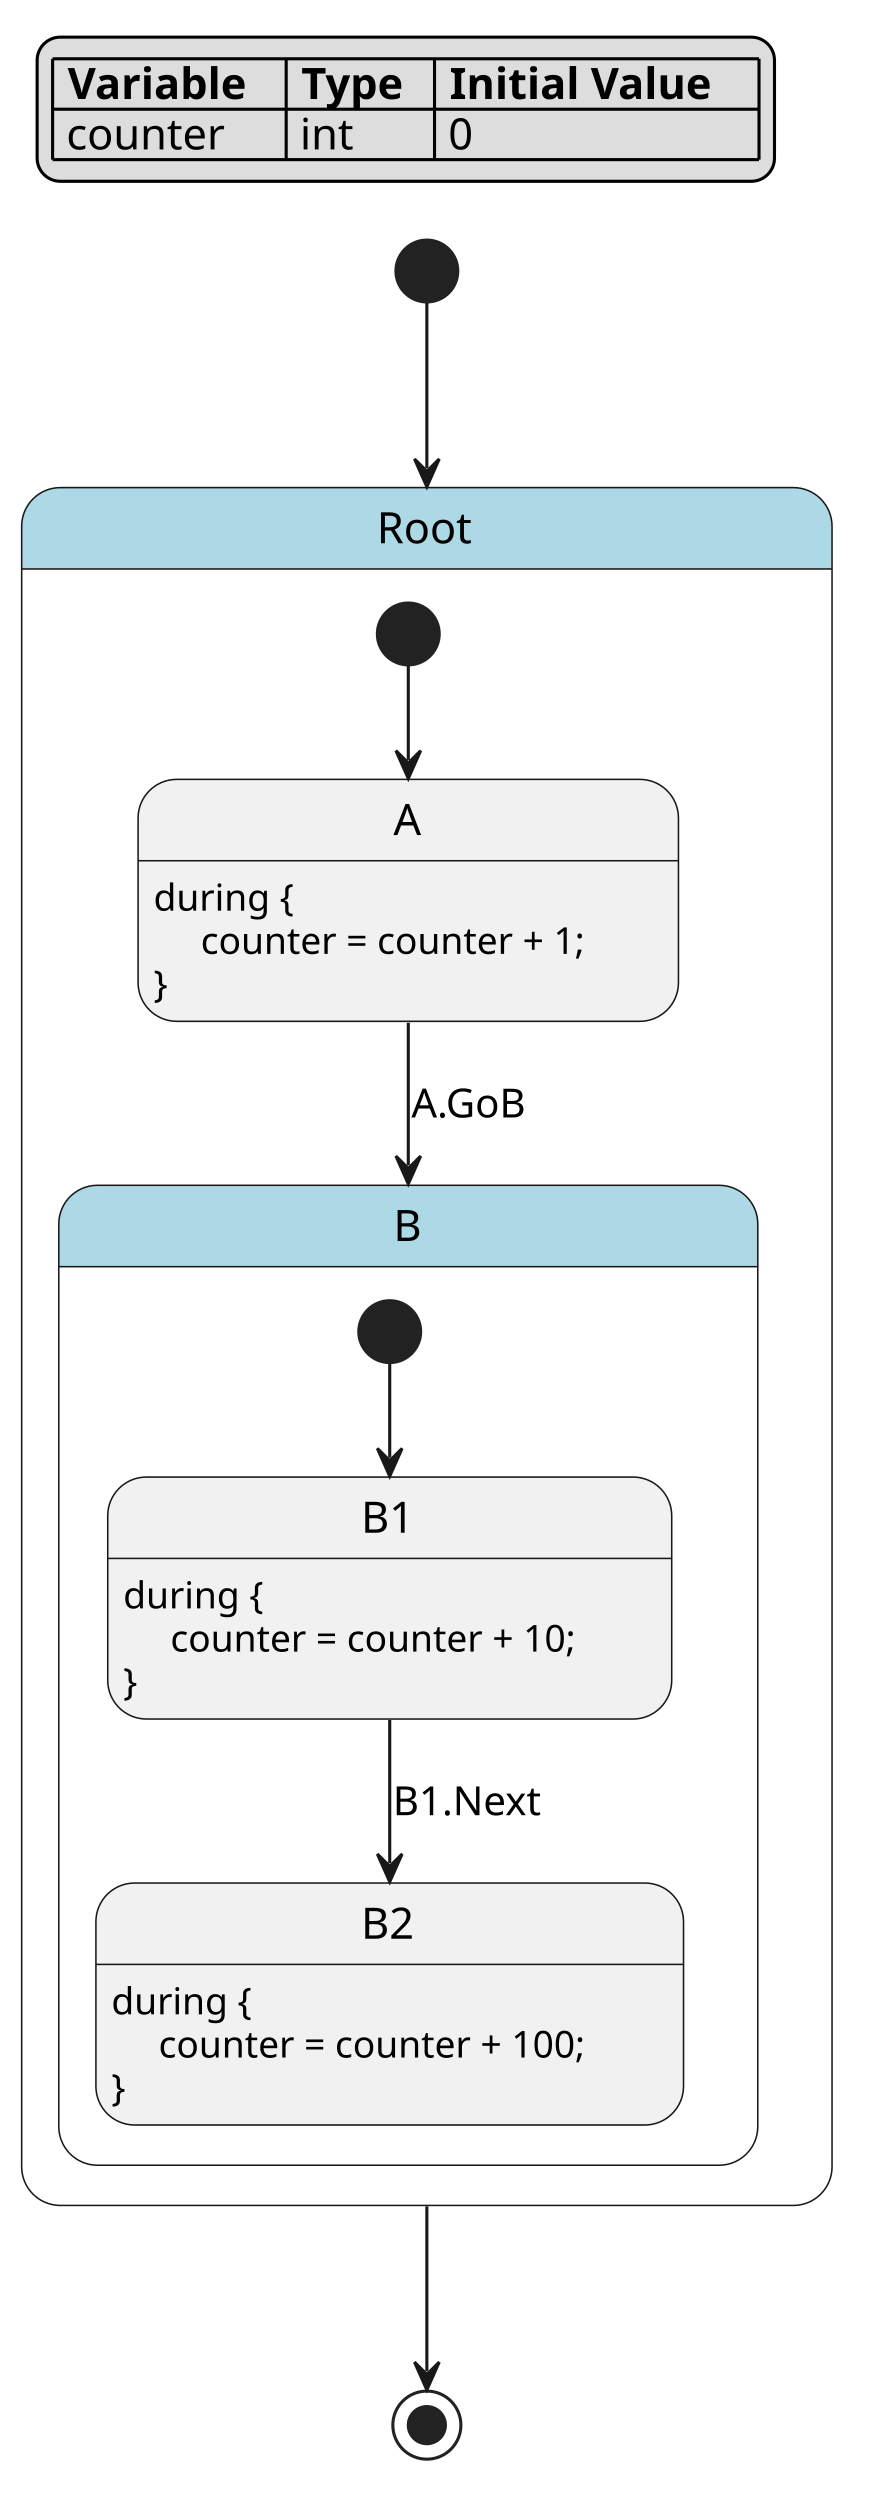
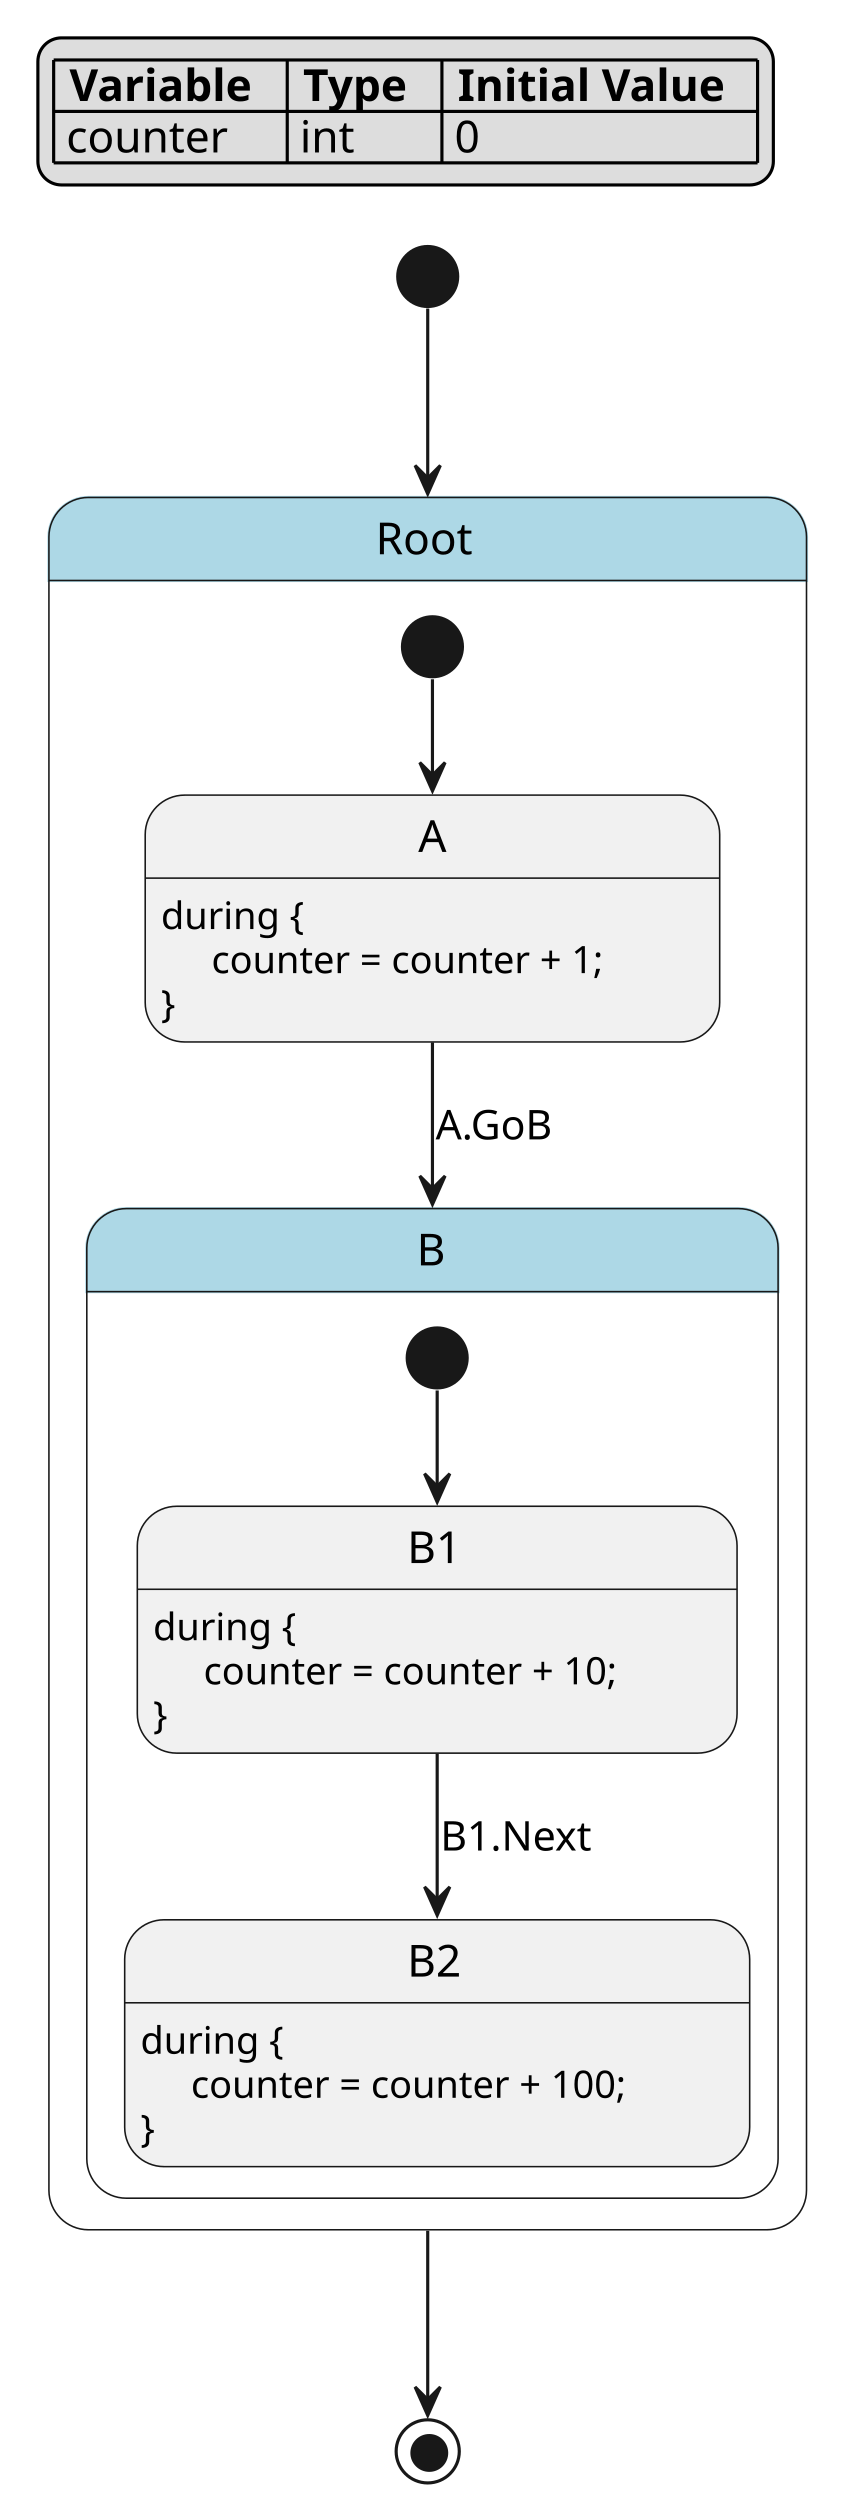
- <svg xmlns="http://www.w3.org/2000/svg" contentStyleType="text/css" data-diagram-type="STATE" height="808px" preserveAspectRatio="none" style="width:283px;height:808px;background:#FFFFFF;" version="1.1" viewBox="0 0 283 808" width="283px" zoomAndPan="magnify">
+ <svg xmlns="http://www.w3.org/2000/svg" contentStyleType="text/css" height="792px" preserveAspectRatio="none" style="width:269px;height:792px;background:#FFFFFF;" version="1.1" viewBox="0 0 269 792" width="269px" zoomAndPan="magnify">
  <defs />
  <g>
-     <g class="legend" data-source-line="10">
-       <rect fill="#DDDDDD" height="46.594" rx="7.5" ry="7.5" style="stroke:#000000;stroke-width:1;" width="238.314" x="12" y="12" />
-       <text fill="#000000" font-family="sans-serif" font-size="14" font-weight="bold" lengthAdjust="spacing" textLength="65.748" x="21.874" y="31.995">Variable</text>
-       <text fill="#000000" font-family="sans-serif" font-size="14" font-weight="bold" lengthAdjust="spacing" textLength="38.192" x="97.37" y="31.995">Type</text>
-       <text fill="#000000" font-family="sans-serif" font-size="14" font-weight="bold" lengthAdjust="spacing" textLength="95.129" x="145.31" y="31.995">Initial Value</text>
-       <text fill="#000000" font-family="sans-serif" font-size="14" lengthAdjust="spacing" textLength="53.867" x="21.45" y="48.292">counter</text>
-       <text fill="#000000" font-family="sans-serif" font-size="14" lengthAdjust="spacing" textLength="18.252" x="96.946" y="48.292">int</text>
-       <text fill="#000000" font-family="sans-serif" font-size="14" lengthAdjust="spacing" textLength="8.907" x="144.887" y="48.292">0</text>
-       <line style="stroke:#000000;stroke-width:1;" x1="17" x2="245.314" y1="19" y2="19" />
-       <line style="stroke:#000000;stroke-width:1;" x1="17" x2="245.314" y1="35.297" y2="35.297" />
-       <line style="stroke:#000000;stroke-width:1;" x1="17" x2="245.314" y1="51.594" y2="51.594" />
-       <line style="stroke:#000000;stroke-width:1;" x1="17" x2="17" y1="19" y2="51.594" />
-       <line style="stroke:#000000;stroke-width:1;" x1="92.496" x2="92.496" y1="19" y2="51.594" />
-       <line style="stroke:#000000;stroke-width:1;" x1="140.436" x2="140.436" y1="19" y2="51.594" />
-       <line style="stroke:#000000;stroke-width:1;" x1="245.314" x2="245.314" y1="19" y2="51.594" />
+     <rect fill="#DDDDDD" height="46.594" id="_legend" rx="7.5" ry="7.5" style="stroke:#000000;stroke-width:1.0;" width="233" x="12" y="12" />
+     <text fill="#000000" font-family="sans-serif" font-size="14" font-weight="bold" lengthAdjust="spacing" textLength="64" x="22" y="31.995">Variable</text>
+     <text fill="#000000" font-family="sans-serif" font-size="14" font-weight="bold" lengthAdjust="spacing" textLength="39" x="96" y="31.995">Type</text>
+     <text fill="#000000" font-family="sans-serif" font-size="14" font-weight="bold" lengthAdjust="spacing" textLength="90" x="145" y="31.995">Initial Value</text>
+     <text fill="#000000" font-family="sans-serif" font-size="14" lengthAdjust="spacing" textLength="54" x="21" y="48.292">counter</text>
+     <text fill="#000000" font-family="sans-serif" font-size="14" lengthAdjust="spacing" textLength="17" x="95" y="48.292">int</text>
+     <text fill="#000000" font-family="sans-serif" font-size="14" lengthAdjust="spacing" textLength="9" x="144" y="48.292">0</text>
+     <line style="stroke:#000000;stroke-width:1.0;" x1="17" x2="240" y1="19" y2="19" />
+     <line style="stroke:#000000;stroke-width:1.0;" x1="17" x2="240" y1="35.297" y2="35.297" />
+     <line style="stroke:#000000;stroke-width:1.0;" x1="17" x2="240" y1="51.594" y2="51.594" />
+     <line style="stroke:#000000;stroke-width:1.0;" x1="17" x2="17" y1="19" y2="51.594" />
+     <line style="stroke:#000000;stroke-width:1.0;" x1="91" x2="91" y1="19" y2="51.594" />
+     <line style="stroke:#000000;stroke-width:1.0;" x1="140" x2="140" y1="19" y2="51.594" />
+     <line style="stroke:#000000;stroke-width:1.0;" x1="240" x2="240" y1="19" y2="51.594" />
+     <path d="M28,157.594 L243,157.594 A12.5,12.5 0 0 1 255.5,170.094 L255.5,183.891 L15.5,183.891 L15.5,170.094 A12.5,12.5 0 0 1 28,157.594 " fill="#ADD8E6" style="stroke:#ADD8E6;stroke-width:1.0;" />
+     <rect fill="none" height="548.797" rx="12.5" ry="12.5" style="stroke:#181818;stroke-width:0.5;" width="240" x="15.5" y="157.594" />
+     <line style="stroke:#181818;stroke-width:0.5;" x1="15.5" x2="255.5" y1="183.891" y2="183.891" />
+     <text fill="#000000" font-family="sans-serif" font-size="14" lengthAdjust="spacing" textLength="33" x="119" y="175.589">Root</text>
+     <g id="root.root__a">
+       <rect fill="#F1F1F1" height="78.203" rx="12.5" ry="12.5" style="stroke:#181818;stroke-width:0.5;" width="182" x="46" y="251.891" />
+       <line style="stroke:#181818;stroke-width:0.5;" x1="46" x2="228" y1="278.188" y2="278.188" />
+       <text fill="#000000" font-family="sans-serif" font-size="14" lengthAdjust="spacing" textLength="9" x="132.5" y="269.886">A</text>
+       <text fill="#000000" font-family="sans-serif" font-size="12" lengthAdjust="spacing" textLength="52" x="51" y="294.326">during {</text>
+       <text fill="#000000" font-family="sans-serif" font-size="12" lengthAdjust="spacing" textLength="146" x="67" y="308.295">counter = counter + 1;</text>
+       <text fill="#000000" font-family="sans-serif" font-size="12" lengthAdjust="spacing" textLength="8" x="51" y="322.264">}</text>
    </g>
-     <path d="M19.5,157.594 L256.416,157.594 A12.5,12.5 0 0 1 268.916,170.094 L268.916,183.891 L7,183.891 L7,170.094 A12.5,12.5 0 0 1 19.5,157.594" fill="#ADD8E6" />
-     <rect fill="none" height="555.207" rx="12.5" ry="12.5" style="stroke:#181818;stroke-width:0.5;" width="261.916" x="7" y="157.594" />
-     <line style="stroke:#181818;stroke-width:0.5;" x1="7" x2="268.916" y1="183.891" y2="183.891" />
-     <text fill="#000000" font-family="sans-serif" font-size="14" lengthAdjust="spacing" textLength="32.348" x="121.784" y="175.589">Root</text>
-     <g class="entity" data-qualified-name="root.root__a" id="ent0003">
-       <rect fill="#F1F1F1" height="78.203" rx="12.5" ry="12.5" style="stroke:#181818;stroke-width:0.5;" width="174.647" x="44.63" y="251.891" />
-       <line style="stroke:#181818;stroke-width:0.5;" x1="44.63" x2="219.276" y1="278.188" y2="278.188" />
-       <text fill="#000000" font-family="sans-serif" font-size="14" lengthAdjust="spacing" textLength="9.577" x="127.165" y="269.886">A</text>
-       <text fill="#000000" font-family="sans-serif" font-size="12" lengthAdjust="spacing" textLength="50.162" x="49.63" y="294.326">during {</text>
-       <text fill="#000000" font-family="sans-serif" font-size="12" lengthAdjust="spacing" textLength="139.389" x="64.888" y="308.295">counter = counter + 1;</text>
-       <text fill="#000000" font-family="sans-serif" font-size="12" lengthAdjust="spacing" textLength="7.635" x="49.63" y="322.264">}</text>
+     <path d="M40,382.891 L234,382.891 A12.5,12.5 0 0 1 246.5,395.391 L246.5,409.188 L27.5,409.188 L27.5,395.391 A12.5,12.5 0 0 1 40,382.891 " fill="#ADD8E6" style="stroke:#ADD8E6;stroke-width:1.0;" />
+     <rect fill="none" height="313.5" rx="12.5" ry="12.5" style="stroke:#181818;stroke-width:0.5;" width="219" x="27.5" y="382.891" />
+     <line style="stroke:#181818;stroke-width:0.5;" x1="27.5" x2="246.5" y1="409.188" y2="409.188" />
+     <text fill="#000000" font-family="sans-serif" font-size="14" lengthAdjust="spacing" textLength="10" x="132" y="400.886">B</text>
+     <g id="root.root__b.root__b__b1">
+       <rect fill="#F1F1F1" height="78.203" rx="12.5" ry="12.5" style="stroke:#181818;stroke-width:0.5;" width="190" x="43.5" y="477.188" />
+       <line style="stroke:#181818;stroke-width:0.5;" x1="43.5" x2="233.5" y1="503.484" y2="503.484" />
+       <text fill="#000000" font-family="sans-serif" font-size="14" lengthAdjust="spacing" textLength="19" x="129" y="495.183">B1</text>
+       <text fill="#000000" font-family="sans-serif" font-size="12" lengthAdjust="spacing" textLength="52" x="48.5" y="519.623">during {</text>
+       <text fill="#000000" font-family="sans-serif" font-size="12" lengthAdjust="spacing" textLength="154" x="64.5" y="533.592">counter = counter + 10;</text>
+       <text fill="#000000" font-family="sans-serif" font-size="12" lengthAdjust="spacing" textLength="8" x="48.5" y="547.561">}</text>
    </g>
-     <path d="M31.5,383.091 L232.416,383.091 A12.5,12.5 0 0 1 244.916,395.591 L244.916,409.387 L19,409.387 L19,395.591 A12.5,12.5 0 0 1 31.5,383.091" fill="#ADD8E6" />
-     <rect fill="none" height="316.71" rx="12.5" ry="12.5" style="stroke:#181818;stroke-width:0.5;" width="225.916" x="19" y="383.091" />
-     <line style="stroke:#181818;stroke-width:0.5;" x1="19" x2="244.916" y1="409.387" y2="409.387" />
-     <text fill="#000000" font-family="sans-serif" font-size="14" lengthAdjust="spacing" textLength="9.604" x="127.156" y="401.086">B</text>
-     <g class="entity" data-qualified-name="root.root__b.root__b__b1" id="ent0005">
-       <rect fill="#F1F1F1" height="78.203" rx="12.5" ry="12.5" style="stroke:#181818;stroke-width:0.5;" width="182.281" x="34.82" y="477.387" />
-       <line style="stroke:#181818;stroke-width:0.5;" x1="34.82" x2="217.101" y1="503.684" y2="503.684" />
-       <text fill="#000000" font-family="sans-serif" font-size="14" lengthAdjust="spacing" textLength="18.512" x="116.705" y="495.383">B1</text>
-       <text fill="#000000" font-family="sans-serif" font-size="12" lengthAdjust="spacing" textLength="50.162" x="39.82" y="519.823">during {</text>
-       <text fill="#000000" font-family="sans-serif" font-size="12" lengthAdjust="spacing" textLength="147.023" x="55.078" y="533.792">counter = counter + 10;</text>
-       <text fill="#000000" font-family="sans-serif" font-size="12" lengthAdjust="spacing" textLength="7.635" x="39.82" y="547.76">}</text>
+     <g id="root.root__b.root__b__b2">
+       <rect fill="#F1F1F1" height="78.203" rx="12.5" ry="12.5" style="stroke:#181818;stroke-width:0.5;" width="198" x="39.5" y="608.188" />
+       <line style="stroke:#181818;stroke-width:0.5;" x1="39.5" x2="237.5" y1="634.484" y2="634.484" />
+       <text fill="#000000" font-family="sans-serif" font-size="14" lengthAdjust="spacing" textLength="19" x="129" y="626.183">B2</text>
+       <text fill="#000000" font-family="sans-serif" font-size="12" lengthAdjust="spacing" textLength="52" x="44.5" y="650.623">during {</text>
+       <text fill="#000000" font-family="sans-serif" font-size="12" lengthAdjust="spacing" textLength="162" x="60.5" y="664.592">counter = counter + 100;</text>
+       <text fill="#000000" font-family="sans-serif" font-size="12" lengthAdjust="spacing" textLength="8" x="44.5" y="678.561">}</text>
    </g>
-     <g class="entity" data-qualified-name="root.root__b.root__b__b2" id="ent0006">
-       <rect fill="#F1F1F1" height="78.203" rx="12.5" ry="12.5" style="stroke:#181818;stroke-width:0.5;" width="189.916" x="31" y="608.597" />
-       <line style="stroke:#181818;stroke-width:0.5;" x1="31" x2="220.916" y1="634.894" y2="634.894" />
-       <text fill="#000000" font-family="sans-serif" font-size="14" lengthAdjust="spacing" textLength="18.512" x="116.702" y="626.593">B2</text>
-       <text fill="#000000" font-family="sans-serif" font-size="12" lengthAdjust="spacing" textLength="50.162" x="36" y="651.033">during {</text>
-       <text fill="#000000" font-family="sans-serif" font-size="12" lengthAdjust="spacing" textLength="154.658" x="51.258" y="665.002">counter = counter + 100;</text>
-       <text fill="#000000" font-family="sans-serif" font-size="12" lengthAdjust="spacing" textLength="7.635" x="36" y="678.971">}</text>
+     <ellipse cx="138.5" cy="430.188" fill="#181818" rx="10" ry="10" style="stroke:none;stroke-width:1.0;" />
+     <g id="link_*start*root__b_root__b__b1">
+       <path d="M138.5,440.498 C138.5,448.137 138.5,459.538 138.5,471.158 " fill="none" id="*start*root__b-to-root__b__b1" style="stroke:#181818;stroke-width:1.0;" />
+       <polygon fill="#181818" points="138.5,475.858,142.5,466.858,138.5,470.858,134.5,466.858,138.5,475.858" style="stroke:#181818;stroke-width:1.0;" />
    </g>
-     <g class="start_entity" data-qualified-name="root.root__b..start.root__b" data-source-line="23" id="ent0002">
-       <ellipse cx="125.96" cy="430.387" fill="#222222" rx="10" ry="10" style="stroke:#222222;stroke-width:1;" />
+     <g id="link_root__b__b1_root__b__b2">
+       <path d="M138.5,555.538 C138.5,570.097 138.5,586.788 138.5,601.857 " fill="none" id="root__b__b1-to-root__b__b2" style="stroke:#181818;stroke-width:1.0;" />
+       <polygon fill="#181818" points="138.5,606.758,142.5,597.758,138.5,601.758,134.5,597.758,138.5,606.758" style="stroke:#181818;stroke-width:1.0;" />
+       <text fill="#000000" font-family="sans-serif" font-size="13" lengthAdjust="spacing" textLength="51" x="139.5" y="586.254">B1.Next</text>
    </g>
-     <g class="link" data-entity-1="ent0002" data-entity-2="ent0005" data-link-type="dependency" data-source-line="23" id="lnk3">
-       <path d="M125.96,440.717 C125.96,449.608 125.96,457.618 125.96,471.118" fill="none" id="*start*root__b-to-root__b__b1" style="stroke:#181818;stroke-width:1;" />
-       <polygon fill="#181818" points="125.96,477.118,129.96,468.118,125.96,472.118,121.96,468.118,125.96,477.118" style="stroke:#181818;stroke-width:1;" />
+     <ellipse cx="137" cy="204.891" fill="#181818" rx="10" ry="10" style="stroke:none;stroke-width:1.0;" />
+     <g id="link_*start*root_root__a">
+       <path d="M137,215.201 C137,222.841 137,234.241 137,245.861 " fill="none" id="*start*root-to-root__a" style="stroke:#181818;stroke-width:1.0;" />
+       <polygon fill="#181818" points="137,250.561,141,241.561,137,245.561,133,241.561,137,250.561" style="stroke:#181818;stroke-width:1.0;" />
    </g>
-     <g class="link" data-entity-1="ent0005" data-entity-2="ent0006" data-link-type="dependency" data-source-line="24" id="lnk4">
-       <path d="M125.96,555.908 C125.96,572.418 125.96,585.688 125.96,602.207" fill="none" id="root__b__b1-to-root__b__b2" style="stroke:#181818;stroke-width:1;" />
-       <polygon fill="#181818" points="125.96,608.207,129.96,599.207,125.96,603.207,121.96,599.207,125.96,608.207" style="stroke:#181818;stroke-width:1;" />
-       <text fill="#000000" font-family="sans-serif" font-size="13" lengthAdjust="spacing" textLength="51.835" x="126.96" y="586.664">B1.Next</text>
+     <g id="link_root__a_root__b">
+       <path d="M137,330.211 C137,343.601 137,359.601 137,376.701 " fill="none" id="root__a-to-root__b" style="stroke:#181818;stroke-width:1.0;" />
+       <polygon fill="#181818" points="137,381.541,141,372.541,137,376.541,133,372.541,137,381.541" style="stroke:#181818;stroke-width:1.0;" />
+       <text fill="#000000" font-family="sans-serif" font-size="13" lengthAdjust="spacing" textLength="40" x="138" y="360.957">A.GoB</text>
    </g>
-     <g class="start_entity" data-qualified-name="root..start.root" data-source-line="26" id="ent0005">
-       <ellipse cx="131.96" cy="204.891" fill="#222222" rx="10" ry="10" style="stroke:#222222;stroke-width:1;" />
+     <ellipse cx="135.5" cy="87.594" fill="#181818" rx="10" ry="10" style="stroke:none;stroke-width:1.0;" />
+     <ellipse cx="135.5" cy="776.594" fill="none" rx="10" ry="10" style="stroke:#181818;stroke-width:1.0;" />
+     <ellipse cx="136" cy="777.094" fill="#181818" rx="6" ry="6" style="stroke:none;stroke-width:1.0;" />
+     <g id="link_*start*_root">
+       <path d="M135.5,97.754 C135.5,108.394 135.5,127.584 135.5,151.594 " fill="none" id="*start*-to-root" style="stroke:#181818;stroke-width:1.0;" />
+       <polygon fill="#181818" points="135.5,156.454,139.5,147.454,135.5,151.454,131.5,147.454,135.5,156.454" style="stroke:#181818;stroke-width:1.0;" />
    </g>
-     <g class="link" data-entity-1="ent0005" data-entity-2="ent0003" data-link-type="dependency" data-source-line="26" id="lnk6">
-       <path d="M131.96,215.211 C131.96,224.101 131.96,232.111 131.96,245.611" fill="none" id="*start*root-to-root__a" style="stroke:#181818;stroke-width:1;" />
-       <polygon fill="#181818" points="131.96,251.611,135.96,242.611,131.96,246.611,127.96,242.611,131.96,251.611" style="stroke:#181818;stroke-width:1;" />
-     </g>
-     <g class="link" data-entity-1="ent0003" data-entity-2="ent0004" data-link-type="dependency" data-source-line="27" id="lnk7">
-       <path d="M131.96,330.541 C131.96,345.391 131.96,357.441 131.96,376.641" fill="none" id="root__a-to-root__b" style="stroke:#181818;stroke-width:1;" />
-       <polygon fill="#181818" points="131.96,382.641,135.96,373.641,131.96,377.641,127.96,373.641,131.96,382.641" style="stroke:#181818;stroke-width:1;" />
-       <text fill="#000000" font-family="sans-serif" font-size="13" lengthAdjust="spacing" textLength="39.971" x="132.96" y="361.158">A.GoB</text>
-     </g>
-     <g class="start_entity" data-qualified-name=".start." data-source-line="29" id="ent0008">
-       <ellipse cx="137.96" cy="87.594" fill="#222222" rx="10" ry="10" style="stroke:#222222;stroke-width:1;" />
-     </g>
-     <g class="end_entity" data-qualified-name=".end." data-source-line="30" id="ent0010">
-       <ellipse cx="137.96" cy="783.804" fill="none" rx="11" ry="11" style="stroke:#222222;stroke-width:1;" />
-       <ellipse cx="137.96" cy="783.804" fill="#222222" rx="6" ry="6" style="stroke:#222222;stroke-width:1;" />
-     </g>
-     <g class="link" data-entity-1="ent0008" data-entity-2="ent0002" data-link-type="dependency" data-source-line="29" id="lnk9">
-       <path d="M137.96,97.844 C137.96,109.324 137.96,124.704 137.96,151.334" fill="none" id="*start*-to-root" style="stroke:#181818;stroke-width:1;" />
-       <polygon fill="#181818" points="137.96,157.334,141.96,148.334,137.96,152.334,133.96,148.334,137.96,157.334" style="stroke:#181818;stroke-width:1;" />
-     </g>
-     <g class="link" data-entity-1="ent0002" data-entity-2="ent0010" data-link-type="dependency" data-source-line="30" id="lnk11">
-       <path d="M137.96,713.084 C137.96,739.324 137.96,754.554 137.96,766.424" fill="none" id="root-to-*end*" style="stroke:#181818;stroke-width:1;" />
-       <polygon fill="#181818" points="137.96,772.424,141.96,763.424,137.96,767.424,133.96,763.424,137.96,772.424" style="stroke:#181818;stroke-width:1;" />
+     <g id="link_root_*end*">
+       <path d="M135.5,706.694 C135.5,729.314 135.5,748.164 135.5,760.404 " fill="none" id="root-to-*end*" style="stroke:#181818;stroke-width:1.0;" />
+       <polygon fill="#181818" points="135.5,765.184,139.5,756.184,135.5,760.184,131.5,756.184,135.5,765.184" style="stroke:#181818;stroke-width:1.0;" />
    </g>
  </g>
</svg>
